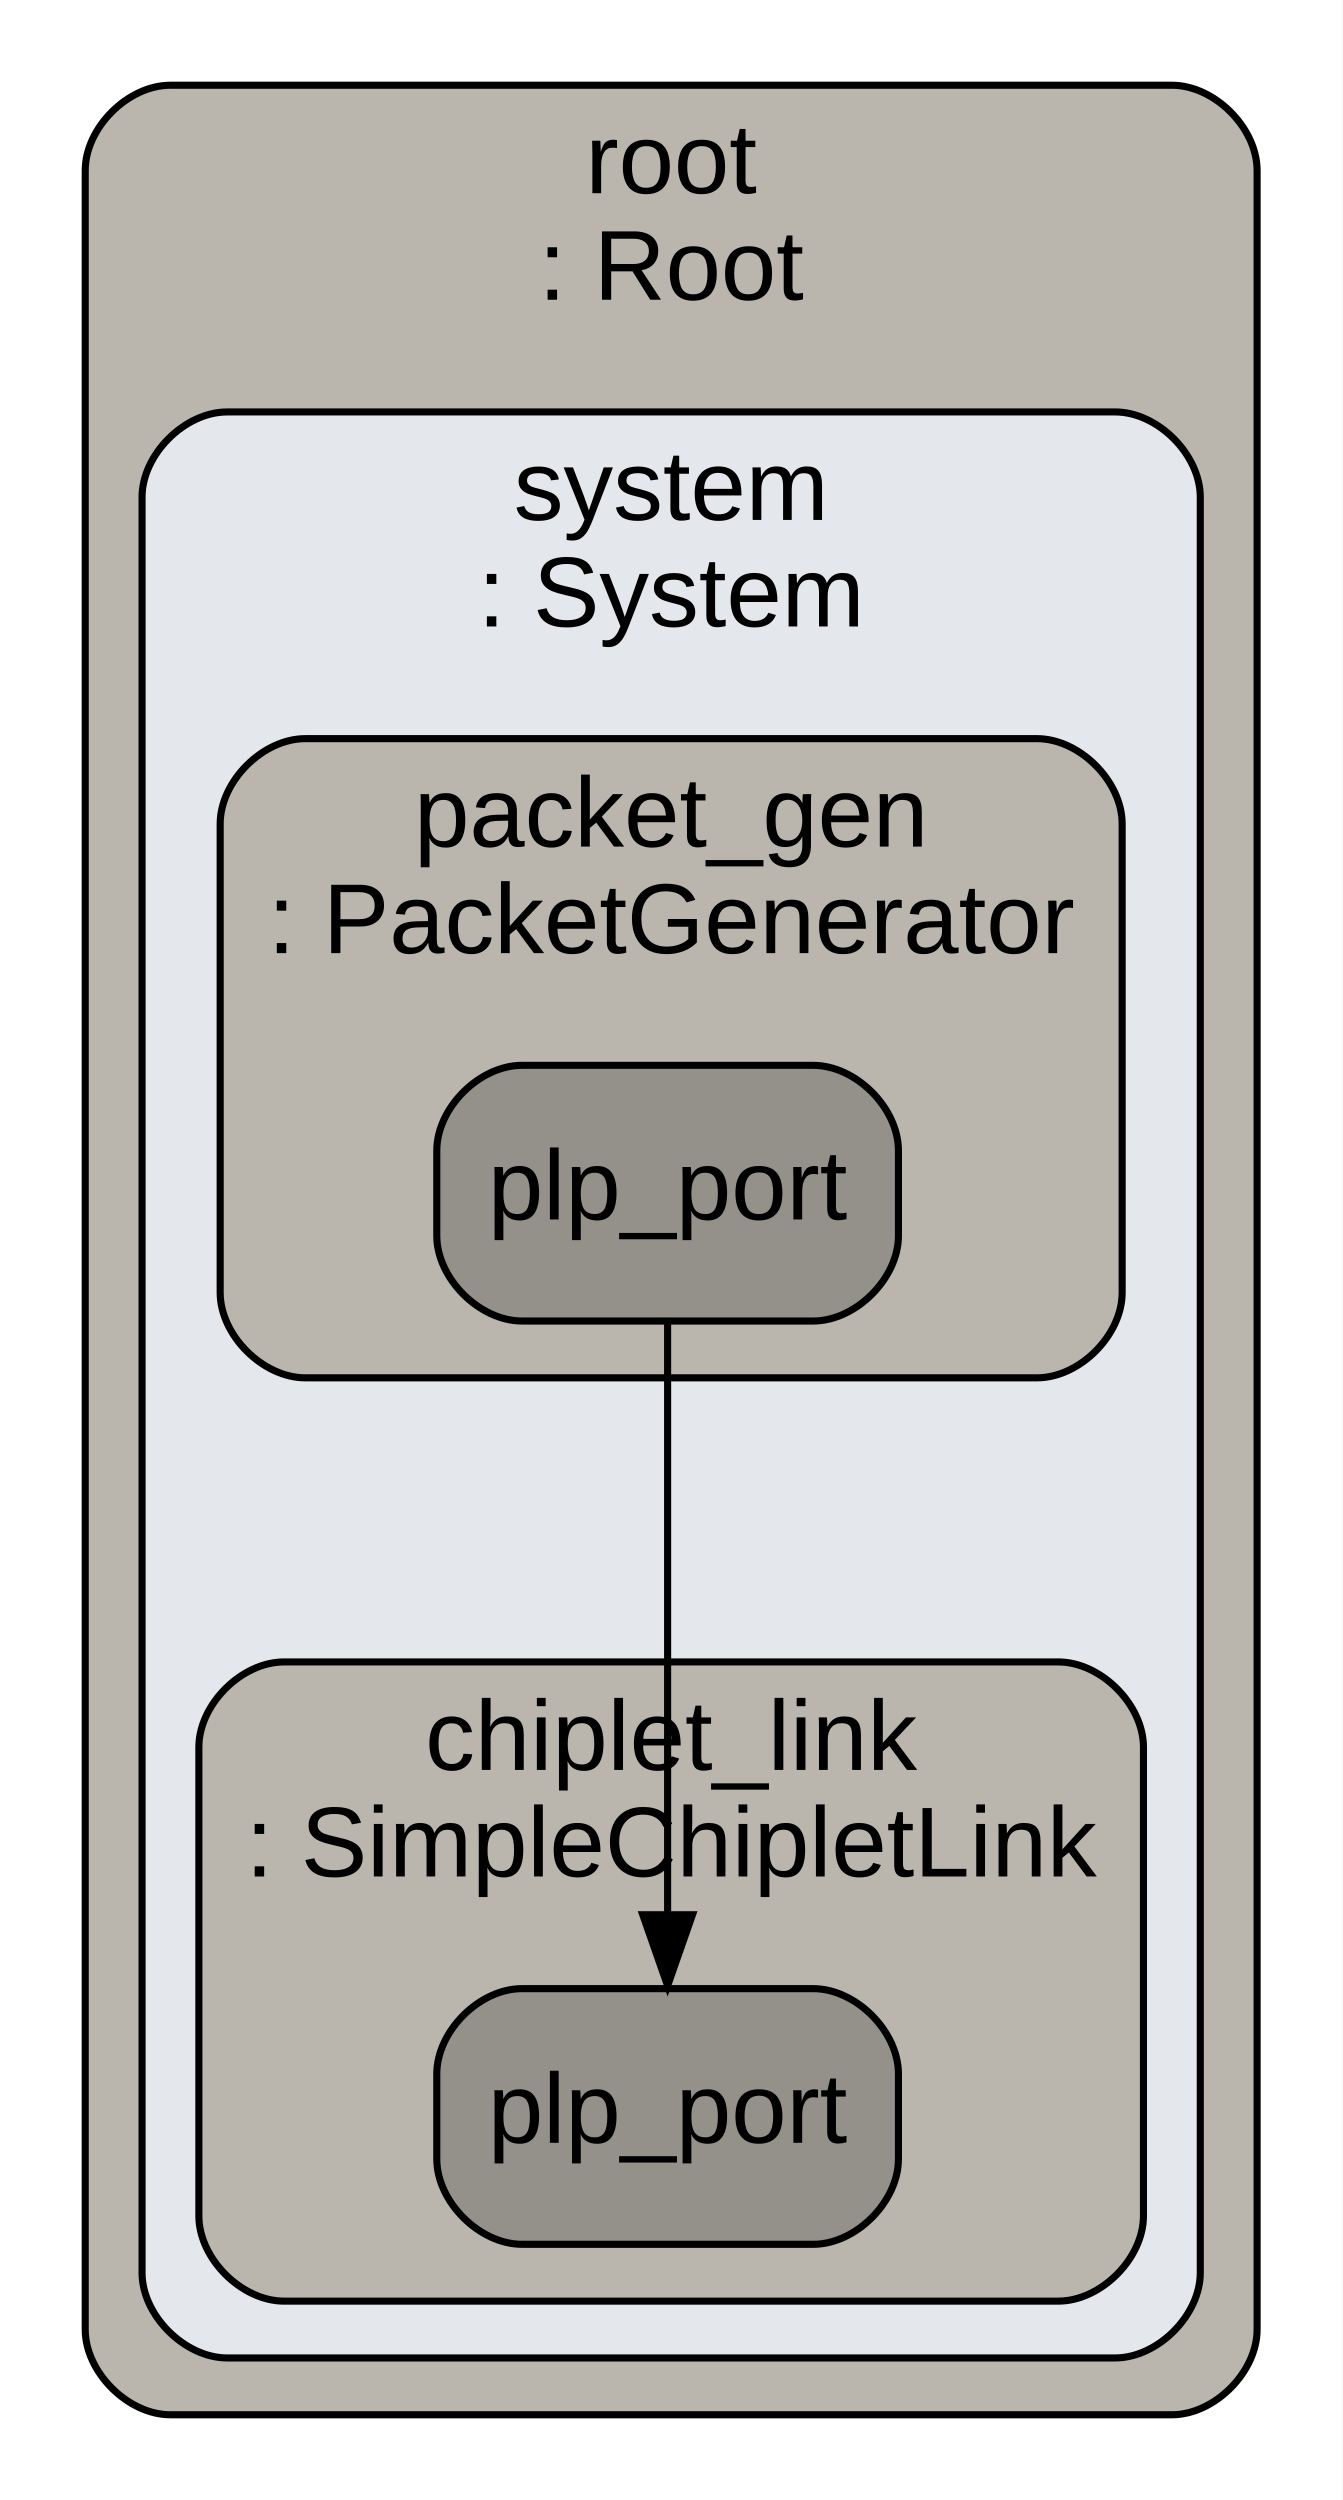
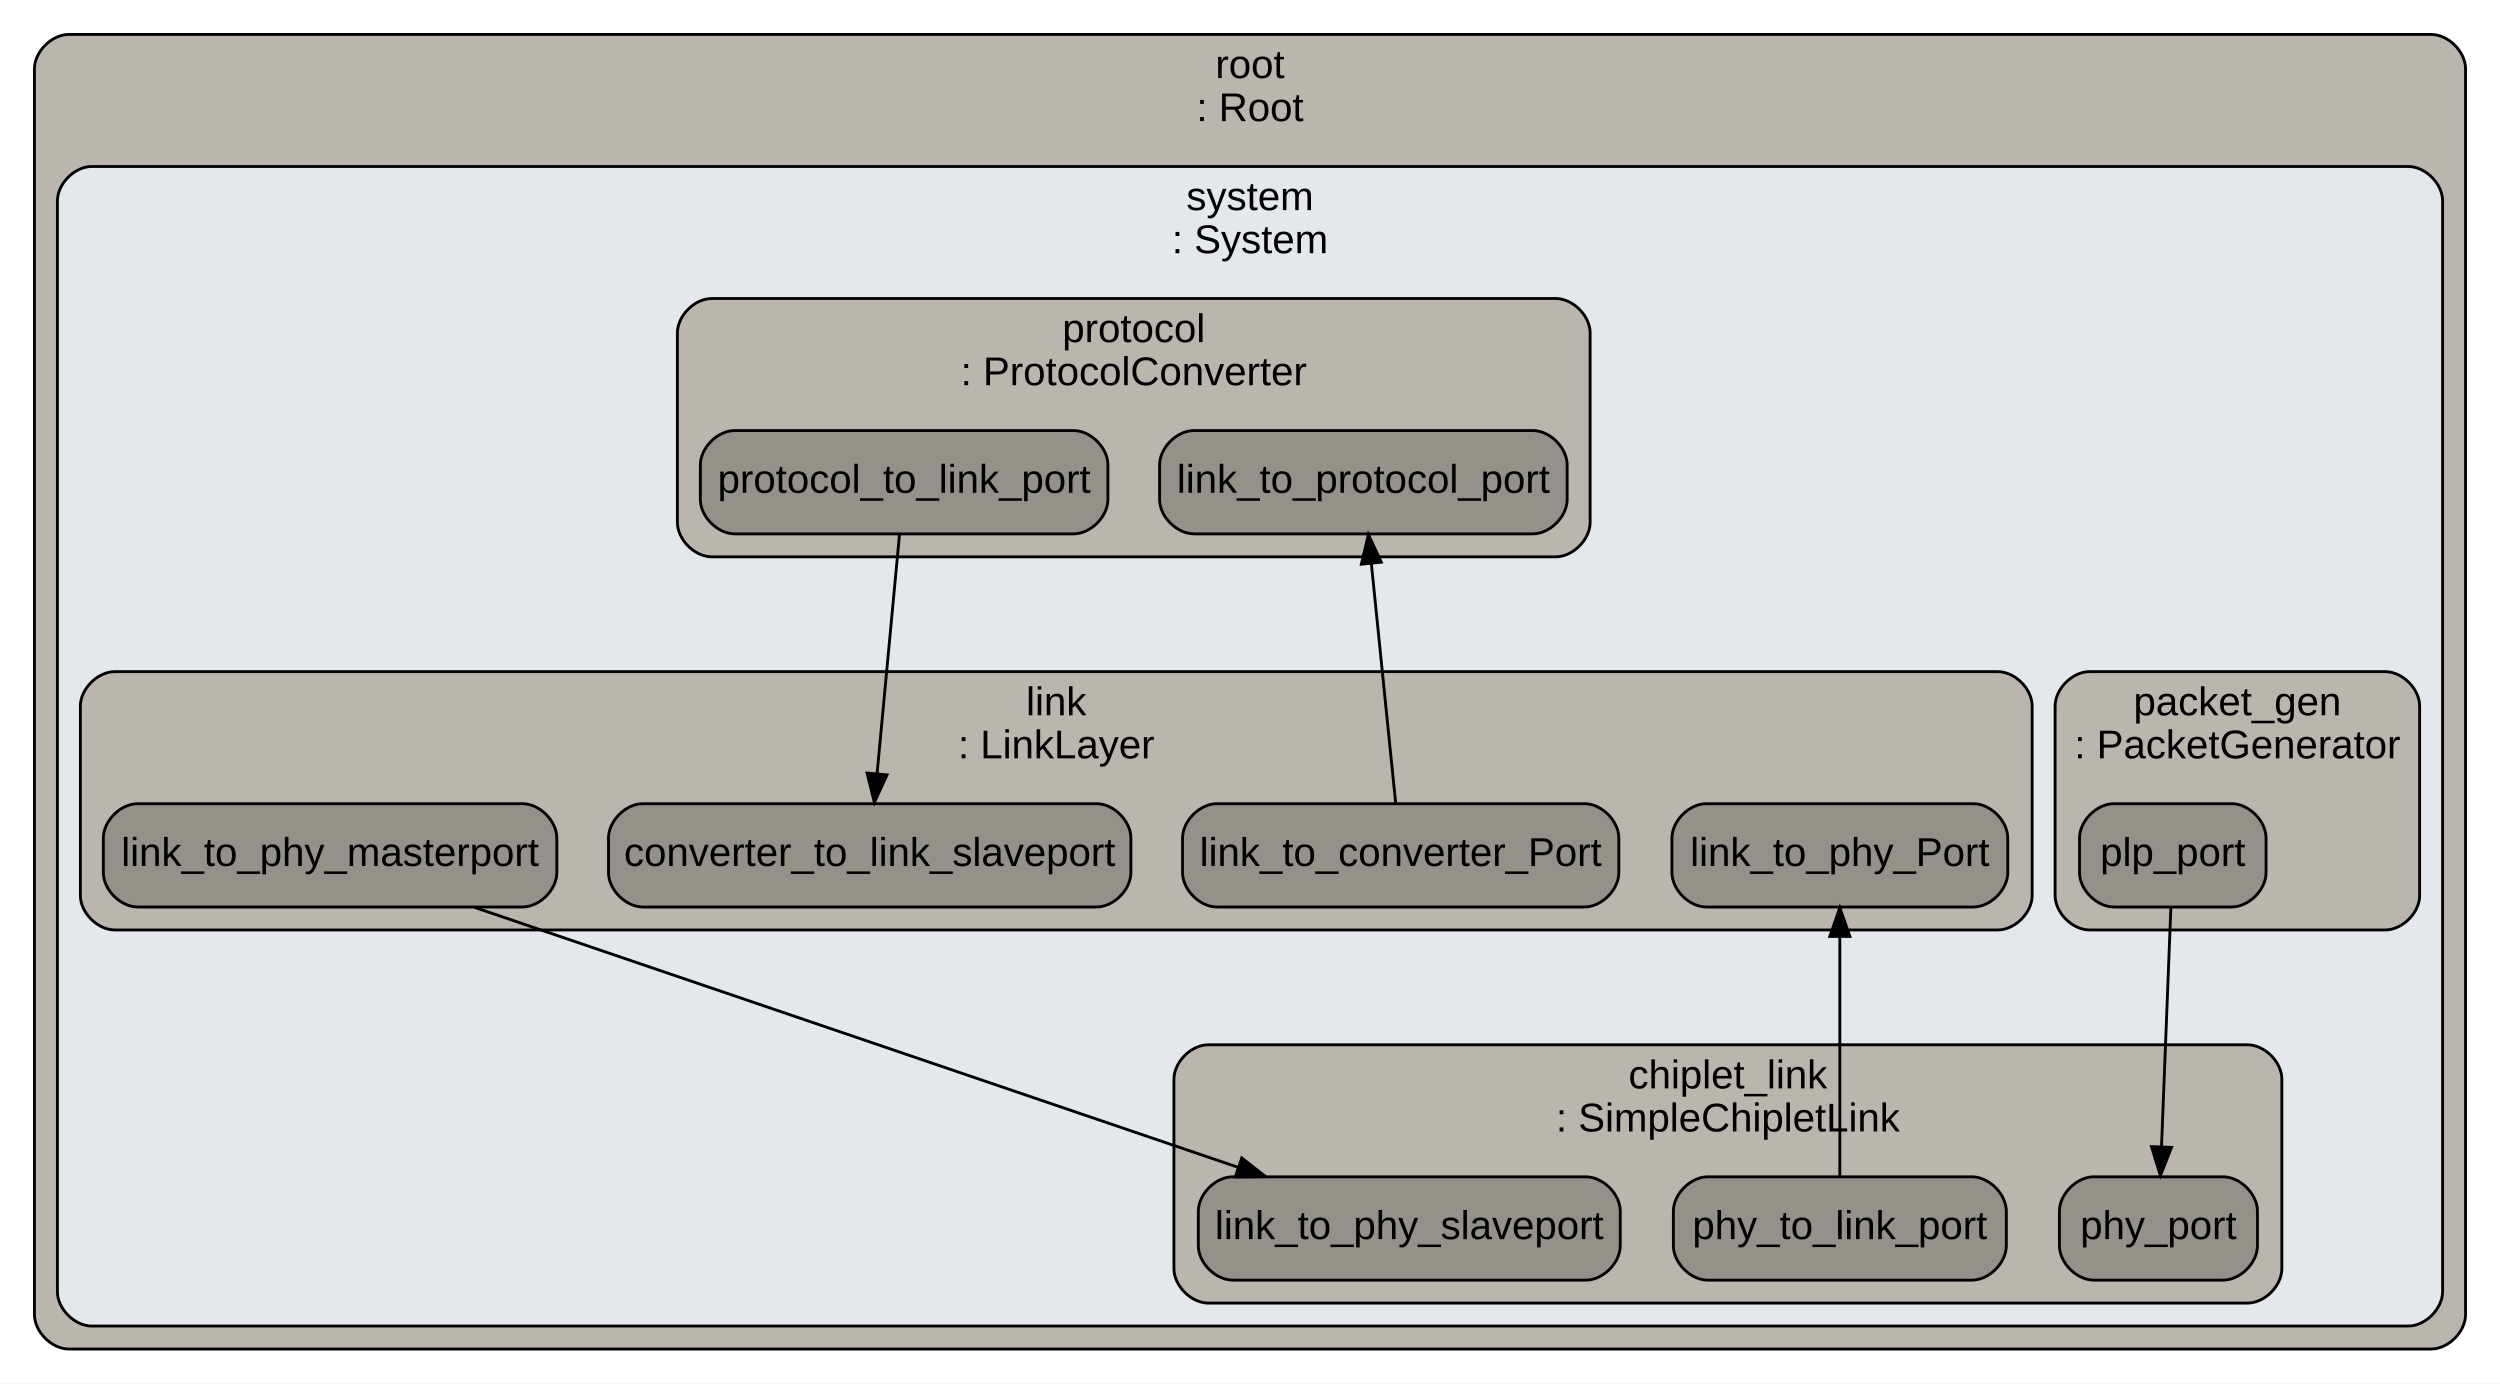
- <svg xmlns="http://www.w3.org/2000/svg" xmlns:xlink="http://www.w3.org/1999/xlink" width="189pt" height="352pt" viewBox="0.00 0.00 189.00 352.00">
-   <g id="graph0" class="graph" transform="scale(1 1) rotate(0) translate(4 348)">
-     <polygon fill="white" stroke="transparent" points="-4,4 -4,-348 185,-348 185,4 -4,4" />
+ <svg xmlns="http://www.w3.org/2000/svg" xmlns:xlink="http://www.w3.org/1999/xlink" width="871pt" height="482pt" viewBox="0.00 0.00 871.00 482.00">
+   <g id="graph0" class="graph" transform="scale(1 1) rotate(0) translate(4 478)">
+     <polygon fill="white" stroke="transparent" points="-4,4 -4,-478 867,-478 867,4 -4,4" />
    <g id="clust1" class="cluster">
      <g id="a_clust1">
        <a xlink:title="eventq_index=0&#10;full_system=false&#10;sim_quantum=0&#10;time_sync_enable=false&#10;time_sync_period=100000000000&#10;time_sync_spin_threshold=100000000">
-           <path fill="#bab6ae" stroke="#000000" d="M20,-8C20,-8 161,-8 161,-8 167,-8 173,-14 173,-20 173,-20 173,-324 173,-324 173,-330 167,-336 161,-336 161,-336 20,-336 20,-336 14,-336 8,-330 8,-324 8,-324 8,-20 8,-20 8,-14 14,-8 20,-8" />
-           <text text-anchor="middle" x="90.5" y="-320.8" font-family="Arial" font-size="14.00" fill="#000000">root </text>
-           <text text-anchor="middle" x="90.5" y="-305.8" font-family="Arial" font-size="14.00" fill="#000000">: Root</text>
+           <path fill="#bab6ae" stroke="#000000" d="M20,-8C20,-8 843,-8 843,-8 849,-8 855,-14 855,-20 855,-20 855,-454 855,-454 855,-460 849,-466 843,-466 843,-466 20,-466 20,-466 14,-466 8,-460 8,-454 8,-454 8,-20 8,-20 8,-14 14,-8 20,-8" />
+           <text text-anchor="middle" x="431.5" y="-450.8" font-family="Arial" font-size="14.00" fill="#000000">root </text>
+           <text text-anchor="middle" x="431.5" y="-435.8" font-family="Arial" font-size="14.00" fill="#000000">: Root</text>
        </a>
      </g>
    </g>
    <g id="clust2" class="cluster">
      <g id="a_clust2">
        <a xlink:title="auto_unlink_shared_backstore=false&#10;cache_line_size=64&#10;eventq_index=0&#10;exit_on_work_items=false&#10;init_param=0&#10;m5ops_base=0&#10;mem_mode=atomic&#10;mem_ranges=&#10;memories=&#10;mmap_using_noreserve=false&#10;multi_thread=false&#10;&#10;um_work_ids=16&#10;&#13;eadfile=&#10;&#13;edirect_paths=&#10;shadow_rom_ranges=&#10;shared_backstore=&#10;symbolfile=&#10;thermal_components=&#10;thermal_model=Null&#10;work_begin_ckpt_count=0&#10;work_begin_cpu_id_exit=-1&#10;work_begin_exit_count=0&#10;work_cpus_ckpt_count=0&#10;work_end_ckpt_count=0&#10;work_end_exit_count=0&#10;work_item_id=-1&#10;workload=system.workload">
-           <path fill="#e4e7eb" stroke="#000000" d="M28,-16C28,-16 153,-16 153,-16 159,-16 165,-22 165,-28 165,-28 165,-278 165,-278 165,-284 159,-290 153,-290 153,-290 28,-290 28,-290 22,-290 16,-284 16,-278 16,-278 16,-28 16,-28 16,-22 22,-16 28,-16" />
-           <text text-anchor="middle" x="90.5" y="-274.8" font-family="Arial" font-size="14.00" fill="#000000">system </text>
-           <text text-anchor="middle" x="90.5" y="-259.8" font-family="Arial" font-size="14.00" fill="#000000">: System</text>
+           <path fill="#e4e7eb" stroke="#000000" d="M28,-16C28,-16 835,-16 835,-16 841,-16 847,-22 847,-28 847,-28 847,-408 847,-408 847,-414 841,-420 835,-420 835,-420 28,-420 28,-420 22,-420 16,-414 16,-408 16,-408 16,-28 16,-28 16,-22 22,-16 28,-16" />
+           <text text-anchor="middle" x="431.5" y="-404.8" font-family="Arial" font-size="14.00" fill="#000000">system </text>
+           <text text-anchor="middle" x="431.5" y="-389.8" font-family="Arial" font-size="14.00" fill="#000000">: System</text>
        </a>
      </g>
    </g>
    <g id="clust7" class="cluster">
      <g id="a_clust7">
        <a xlink:title="bandwidth=16&#10;baseLatency=1&#10;bitErrorRate=1e-12&#10;encodingOverhead=1.0&#10;eventq_index=0&#10;&#10;inkWidth=16&#10;protocol=0&#10;&#13;andomSeed=0">
-           <path fill="#bab6ae" stroke="#000000" d="M36,-24C36,-24 145,-24 145,-24 151,-24 157,-30 157,-36 157,-36 157,-102 157,-102 157,-108 151,-114 145,-114 145,-114 36,-114 36,-114 30,-114 24,-108 24,-102 24,-102 24,-36 24,-36 24,-30 30,-24 36,-24" />
-           <text text-anchor="middle" x="90.5" y="-98.8" font-family="Arial" font-size="14.00" fill="#000000">chiplet_link </text>
-           <text text-anchor="middle" x="90.5" y="-83.8" font-family="Arial" font-size="14.00" fill="#000000">: SimpleChipletLink</text>
+           <path fill="#bab6ae" stroke="#000000" d="M417,-24C417,-24 779,-24 779,-24 785,-24 791,-30 791,-36 791,-36 791,-102 791,-102 791,-108 785,-114 779,-114 779,-114 417,-114 417,-114 411,-114 405,-108 405,-102 405,-102 405,-36 405,-36 405,-30 411,-24 417,-24" />
+           <text text-anchor="middle" x="598" y="-98.8" font-family="Arial" font-size="14.00" fill="#000000">chiplet_link </text>
+           <text text-anchor="middle" x="598" y="-83.8" font-family="Arial" font-size="14.00" fill="#000000">: SimpleChipletLink</text>
        </a>
      </g>
    </g>
    <g id="clust8" class="cluster">
      <g id="a_clust8">
-         <a xlink:title="Protocol=1&#10;eventq_index=0&#10;&#10;atency=1&#10;packet_num=10">
-           <path fill="#bab6ae" stroke="#000000" d="M39,-154C39,-154 142,-154 142,-154 148,-154 154,-160 154,-166 154,-166 154,-232 154,-232 154,-238 148,-244 142,-244 142,-244 39,-244 39,-244 33,-244 27,-238 27,-232 27,-232 27,-166 27,-166 27,-160 33,-154 39,-154" />
-           <text text-anchor="middle" x="90.5" y="-228.8" font-family="Arial" font-size="14.00" fill="#000000">packet_gen </text>
-           <text text-anchor="middle" x="90.5" y="-213.8" font-family="Arial" font-size="14.00" fill="#000000">: PacketGenerator</text>
+         <a xlink:title="Protocol=1&#10;eventq_index=0&#10;&#10;atency=2&#10;packet_num=2">
+           <path fill="#bab6ae" stroke="#000000" d="M724,-154C724,-154 827,-154 827,-154 833,-154 839,-160 839,-166 839,-166 839,-232 839,-232 839,-238 833,-244 827,-244 827,-244 724,-244 724,-244 718,-244 712,-238 712,-232 712,-232 712,-166 712,-166 712,-160 718,-154 724,-154" />
+           <text text-anchor="middle" x="775.5" y="-228.8" font-family="Arial" font-size="14.00" fill="#000000">packet_gen </text>
+           <text text-anchor="middle" x="775.5" y="-213.8" font-family="Arial" font-size="14.00" fill="#000000">: PacketGenerator</text>
+         </a>
+       </g>
+     </g>
+     <g id="clust9" class="cluster">
+       <g id="a_clust9">
+         <a xlink:title="eventq_index=0&#10;to_converter_buffer_size=32&#10;to_phy_buffer_size=32">
+           <path fill="#bab6ae" stroke="#000000" d="M36,-154C36,-154 692,-154 692,-154 698,-154 704,-160 704,-166 704,-166 704,-232 704,-232 704,-238 698,-244 692,-244 692,-244 36,-244 36,-244 30,-244 24,-238 24,-232 24,-232 24,-166 24,-166 24,-160 30,-154 36,-154" />
+           <text text-anchor="middle" x="364" y="-228.8" font-family="Arial" font-size="14.00" fill="#000000">link </text>
+           <text text-anchor="middle" x="364" y="-213.8" font-family="Arial" font-size="14.00" fill="#000000">: LinkLayer</text>
+         </a>
+       </g>
+     </g>
+     <g id="clust10" class="cluster">
+       <g id="a_clust10">
+         <a xlink:title="eventq_index=0&#10;sourceProtocolName=PCIe&#10;targetProtocolName=PCIe">
+           <path fill="#bab6ae" stroke="#000000" d="M244,-284C244,-284 538,-284 538,-284 544,-284 550,-290 550,-296 550,-296 550,-362 550,-362 550,-368 544,-374 538,-374 538,-374 244,-374 244,-374 238,-374 232,-368 232,-362 232,-362 232,-296 232,-296 232,-290 238,-284 244,-284" />
+           <text text-anchor="middle" x="391" y="-358.8" font-family="Arial" font-size="14.00" fill="#000000">protocol </text>
+           <text text-anchor="middle" x="391" y="-343.8" font-family="Arial" font-size="14.00" fill="#000000">: ProtocolConverter</text>
        </a>
      </g>
    </g>
    <g id="node1" class="node">
-       <path fill="#94918b" stroke="#000000" d="M110.5,-68C110.5,-68 69.5,-68 69.5,-68 63.5,-68 57.5,-62 57.5,-56 57.5,-56 57.5,-44 57.5,-44 57.5,-38 63.5,-32 69.5,-32 69.5,-32 110.5,-32 110.5,-32 116.5,-32 122.5,-38 122.5,-44 122.5,-44 122.5,-56 122.5,-56 122.5,-62 116.5,-68 110.5,-68" />
-       <text text-anchor="middle" x="90" y="-46.3" font-family="Arial" font-size="14.00" fill="#000000">plp_port</text>
+       <path fill="#94918b" stroke="#000000" d="M770.5,-68C770.5,-68 725.5,-68 725.5,-68 719.5,-68 713.5,-62 713.5,-56 713.5,-56 713.5,-44 713.5,-44 713.5,-38 719.5,-32 725.5,-32 725.5,-32 770.5,-32 770.5,-32 776.5,-32 782.5,-38 782.5,-44 782.5,-44 782.5,-56 782.5,-56 782.5,-62 776.5,-68 770.5,-68" />
+       <text text-anchor="middle" x="748" y="-46.3" font-family="Arial" font-size="14.00" fill="#000000">phy_port</text>
    </g>
    <g id="node2" class="node">
-       <path fill="#94918b" stroke="#000000" d="M110.5,-198C110.5,-198 69.5,-198 69.5,-198 63.5,-198 57.5,-192 57.5,-186 57.5,-186 57.5,-174 57.5,-174 57.5,-168 63.5,-162 69.5,-162 69.5,-162 110.5,-162 110.5,-162 116.5,-162 122.5,-168 122.5,-174 122.5,-174 122.5,-186 122.5,-186 122.5,-192 116.5,-198 110.5,-198" />
-       <text text-anchor="middle" x="90" y="-176.3" font-family="Arial" font-size="14.00" fill="#000000">plp_port</text>
+       <path fill="#94918b" stroke="#000000" d="M683,-68C683,-68 591,-68 591,-68 585,-68 579,-62 579,-56 579,-56 579,-44 579,-44 579,-38 585,-32 591,-32 591,-32 683,-32 683,-32 689,-32 695,-38 695,-44 695,-44 695,-56 695,-56 695,-62 689,-68 683,-68" />
+       <text text-anchor="middle" x="637" y="-46.3" font-family="Arial" font-size="14.00" fill="#000000">phy_to_link_port</text>
+     </g>
+     <g id="node3" class="node">
+       <path fill="#94918b" stroke="#000000" d="M548.5,-68C548.5,-68 425.5,-68 425.5,-68 419.5,-68 413.5,-62 413.5,-56 413.5,-56 413.5,-44 413.5,-44 413.5,-38 419.5,-32 425.5,-32 425.5,-32 548.5,-32 548.5,-32 554.5,-32 560.5,-38 560.5,-44 560.5,-44 560.5,-56 560.5,-56 560.5,-62 554.5,-68 548.5,-68" />
+       <text text-anchor="middle" x="487" y="-46.3" font-family="Arial" font-size="14.00" fill="#000000">link_to_phy_slaveport</text>
+     </g>
+     <g id="node4" class="node">
+       <path fill="#94918b" stroke="#000000" d="M773.5,-198C773.5,-198 732.5,-198 732.5,-198 726.5,-198 720.5,-192 720.5,-186 720.5,-186 720.5,-174 720.5,-174 720.5,-168 726.5,-162 732.5,-162 732.5,-162 773.5,-162 773.5,-162 779.5,-162 785.5,-168 785.5,-174 785.5,-174 785.5,-186 785.5,-186 785.5,-192 779.5,-198 773.5,-198" />
+       <text text-anchor="middle" x="753" y="-176.3" font-family="Arial" font-size="14.00" fill="#000000">plp_port</text>
    </g>
    <g id="edge1" class="edge">
-       <path fill="none" stroke="black" d="M90,-161.74C90,-140.36 90,-103.69 90,-78.44" />
-       <polygon fill="black" stroke="black" points="93.5,-78.4 90,-68.4 86.5,-78.4 93.5,-78.4" />
+       <path fill="none" stroke="black" d="M752.33,-161.74C751.49,-140.36 750.06,-103.69 749.07,-78.44" />
+       <polygon fill="black" stroke="black" points="752.57,-78.25 748.68,-68.4 745.57,-78.53 752.57,-78.25" />
+     </g>
+     <g id="node5" class="node">
+       <path fill="#94918b" stroke="#000000" d="M683.5,-198C683.5,-198 590.5,-198 590.5,-198 584.5,-198 578.5,-192 578.5,-186 578.5,-186 578.5,-174 578.5,-174 578.5,-168 584.5,-162 590.5,-162 590.5,-162 683.5,-162 683.5,-162 689.5,-162 695.5,-168 695.5,-174 695.5,-174 695.5,-186 695.5,-186 695.5,-192 689.5,-198 683.5,-198" />
+       <text text-anchor="middle" x="637" y="-176.3" font-family="Arial" font-size="14.00" fill="#000000">link_to_phy_Port</text>
+     </g>
+     <g id="edge2" class="edge">
+       <path fill="none" stroke="black" d="M637,-151.72C637,-126.52 637,-89.84 637,-68.4" />
+       <polygon fill="black" stroke="black" points="633.5,-151.74 637,-161.74 640.5,-151.74 633.5,-151.74" />
+     </g>
+     <g id="node6" class="node">
+       <path fill="#94918b" stroke="#000000" d="M548,-198C548,-198 420,-198 420,-198 414,-198 408,-192 408,-186 408,-186 408,-174 408,-174 408,-168 414,-162 420,-162 420,-162 548,-162 548,-162 554,-162 560,-168 560,-174 560,-174 560,-186 560,-186 560,-192 554,-198 548,-198" />
+       <text text-anchor="middle" x="484" y="-176.3" font-family="Arial" font-size="14.00" fill="#000000">link_to_converter_Port</text>
+     </g>
+     <g id="node7" class="node">
+       <path fill="#94918b" stroke="#000000" d="M378,-198C378,-198 220,-198 220,-198 214,-198 208,-192 208,-186 208,-186 208,-174 208,-174 208,-168 214,-162 220,-162 220,-162 378,-162 378,-162 384,-162 390,-168 390,-174 390,-174 390,-186 390,-186 390,-192 384,-198 378,-198" />
+       <text text-anchor="middle" x="299" y="-176.3" font-family="Arial" font-size="14.00" fill="#000000">converter_to_link_slaveport</text>
+     </g>
+     <g id="node8" class="node">
+       <path fill="#94918b" stroke="#000000" d="M178,-198C178,-198 44,-198 44,-198 38,-198 32,-192 32,-186 32,-186 32,-174 32,-174 32,-168 38,-162 44,-162 44,-162 178,-162 178,-162 184,-162 190,-168 190,-174 190,-174 190,-186 190,-186 190,-192 184,-198 178,-198" />
+       <text text-anchor="middle" x="111" y="-176.3" font-family="Arial" font-size="14.00" fill="#000000">link_to_phy_masterport</text>
+     </g>
+     <g id="edge3" class="edge">
+       <path fill="none" stroke="black" d="M161.32,-161.87C230.26,-138.4 353.89,-96.31 427.39,-71.29" />
+       <polygon fill="black" stroke="black" points="428.64,-74.56 436.98,-68.03 426.38,-67.94 428.64,-74.56" />
+     </g>
+     <g id="node9" class="node">
+       <path fill="#94918b" stroke="#000000" d="M370,-328C370,-328 252,-328 252,-328 246,-328 240,-322 240,-316 240,-316 240,-304 240,-304 240,-298 246,-292 252,-292 252,-292 370,-292 370,-292 376,-292 382,-298 382,-304 382,-304 382,-316 382,-316 382,-322 376,-328 370,-328" />
+       <text text-anchor="middle" x="311" y="-306.3" font-family="Arial" font-size="14.00" fill="#000000">protocol_to_link_port</text>
+     </g>
+     <g id="edge4" class="edge">
+       <path fill="none" stroke="black" d="M309.38,-291.74C307.38,-270.36 303.94,-233.69 301.57,-208.44" />
+       <polygon fill="black" stroke="black" points="305.05,-208.03 300.63,-198.4 298.08,-208.68 305.05,-208.03" />
+     </g>
+     <g id="node10" class="node">
+       <path fill="#94918b" stroke="#000000" d="M530,-328C530,-328 412,-328 412,-328 406,-328 400,-322 400,-316 400,-316 400,-304 400,-304 400,-298 406,-292 412,-292 412,-292 530,-292 530,-292 536,-292 542,-298 542,-304 542,-304 542,-316 542,-316 542,-322 536,-328 530,-328" />
+       <text text-anchor="middle" x="471" y="-306.3" font-family="Arial" font-size="14.00" fill="#000000">link_to_protocol_port</text>
+     </g>
+     <g id="edge5" class="edge">
+       <path fill="none" stroke="black" d="M473.77,-281.72C476.33,-256.52 480.06,-219.84 482.23,-198.4" />
+       <polygon fill="black" stroke="black" points="470.28,-281.43 472.75,-291.74 477.25,-282.14 470.28,-281.43" />
    </g>
  </g>
</svg>
